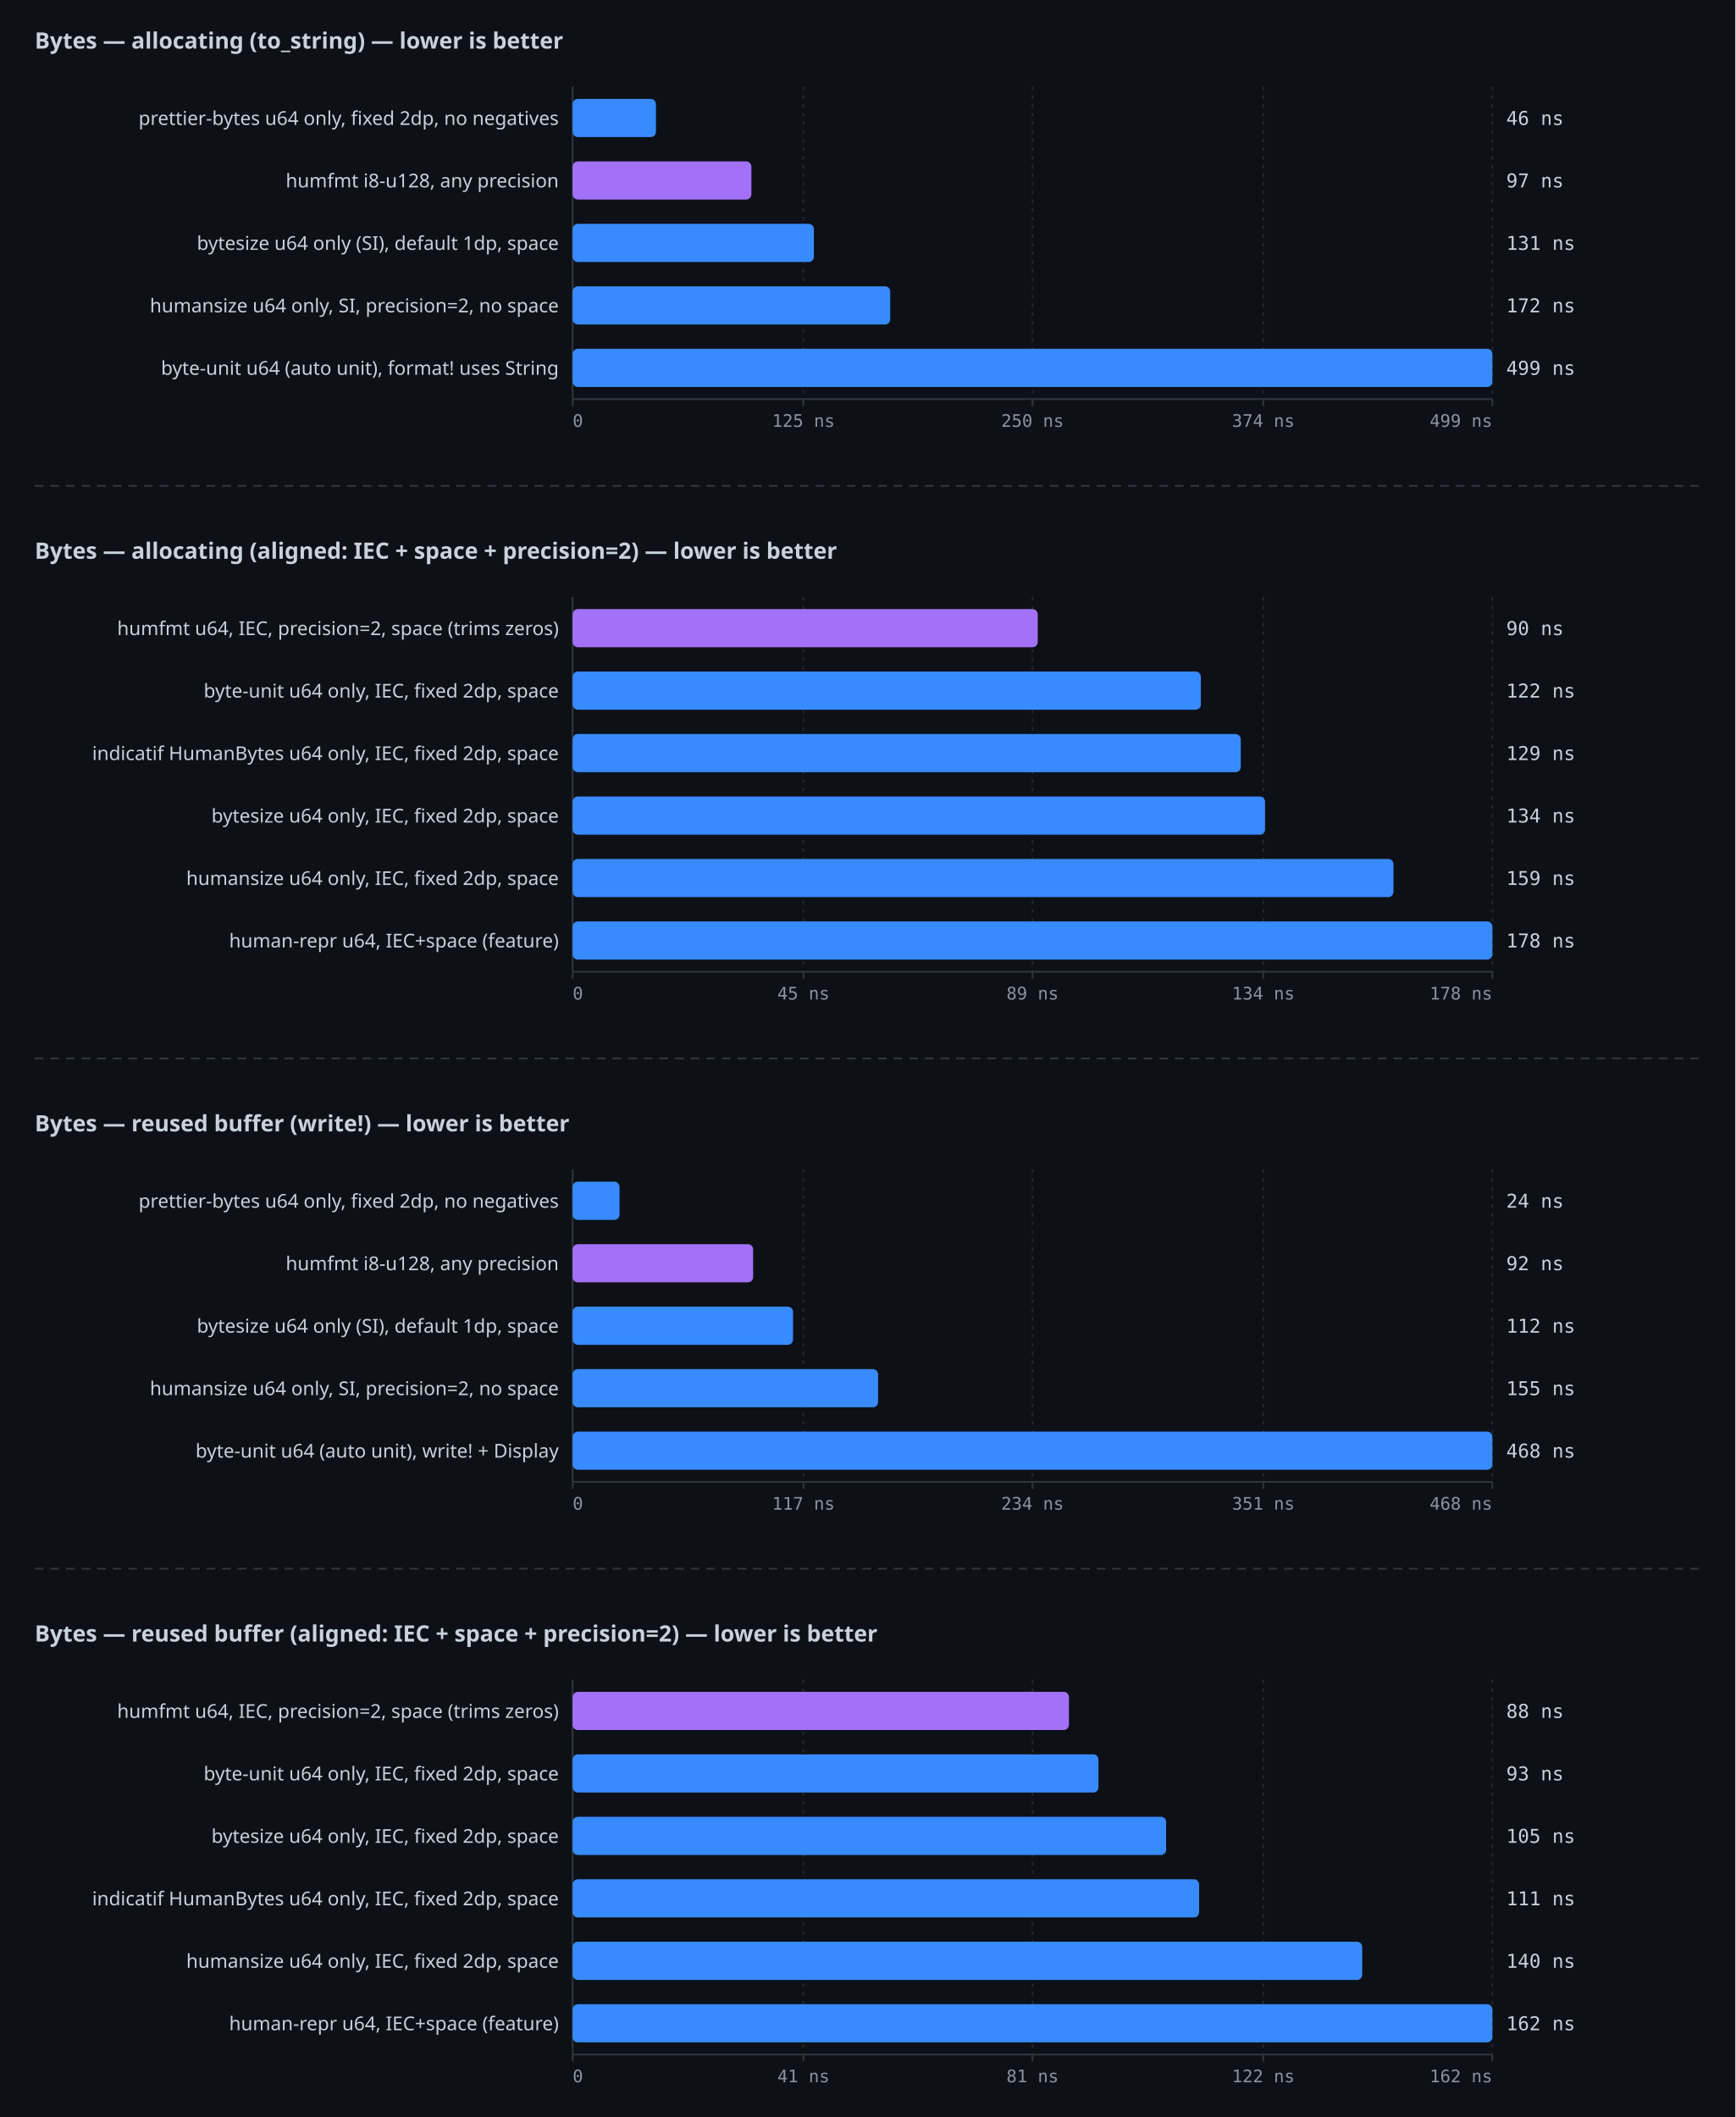
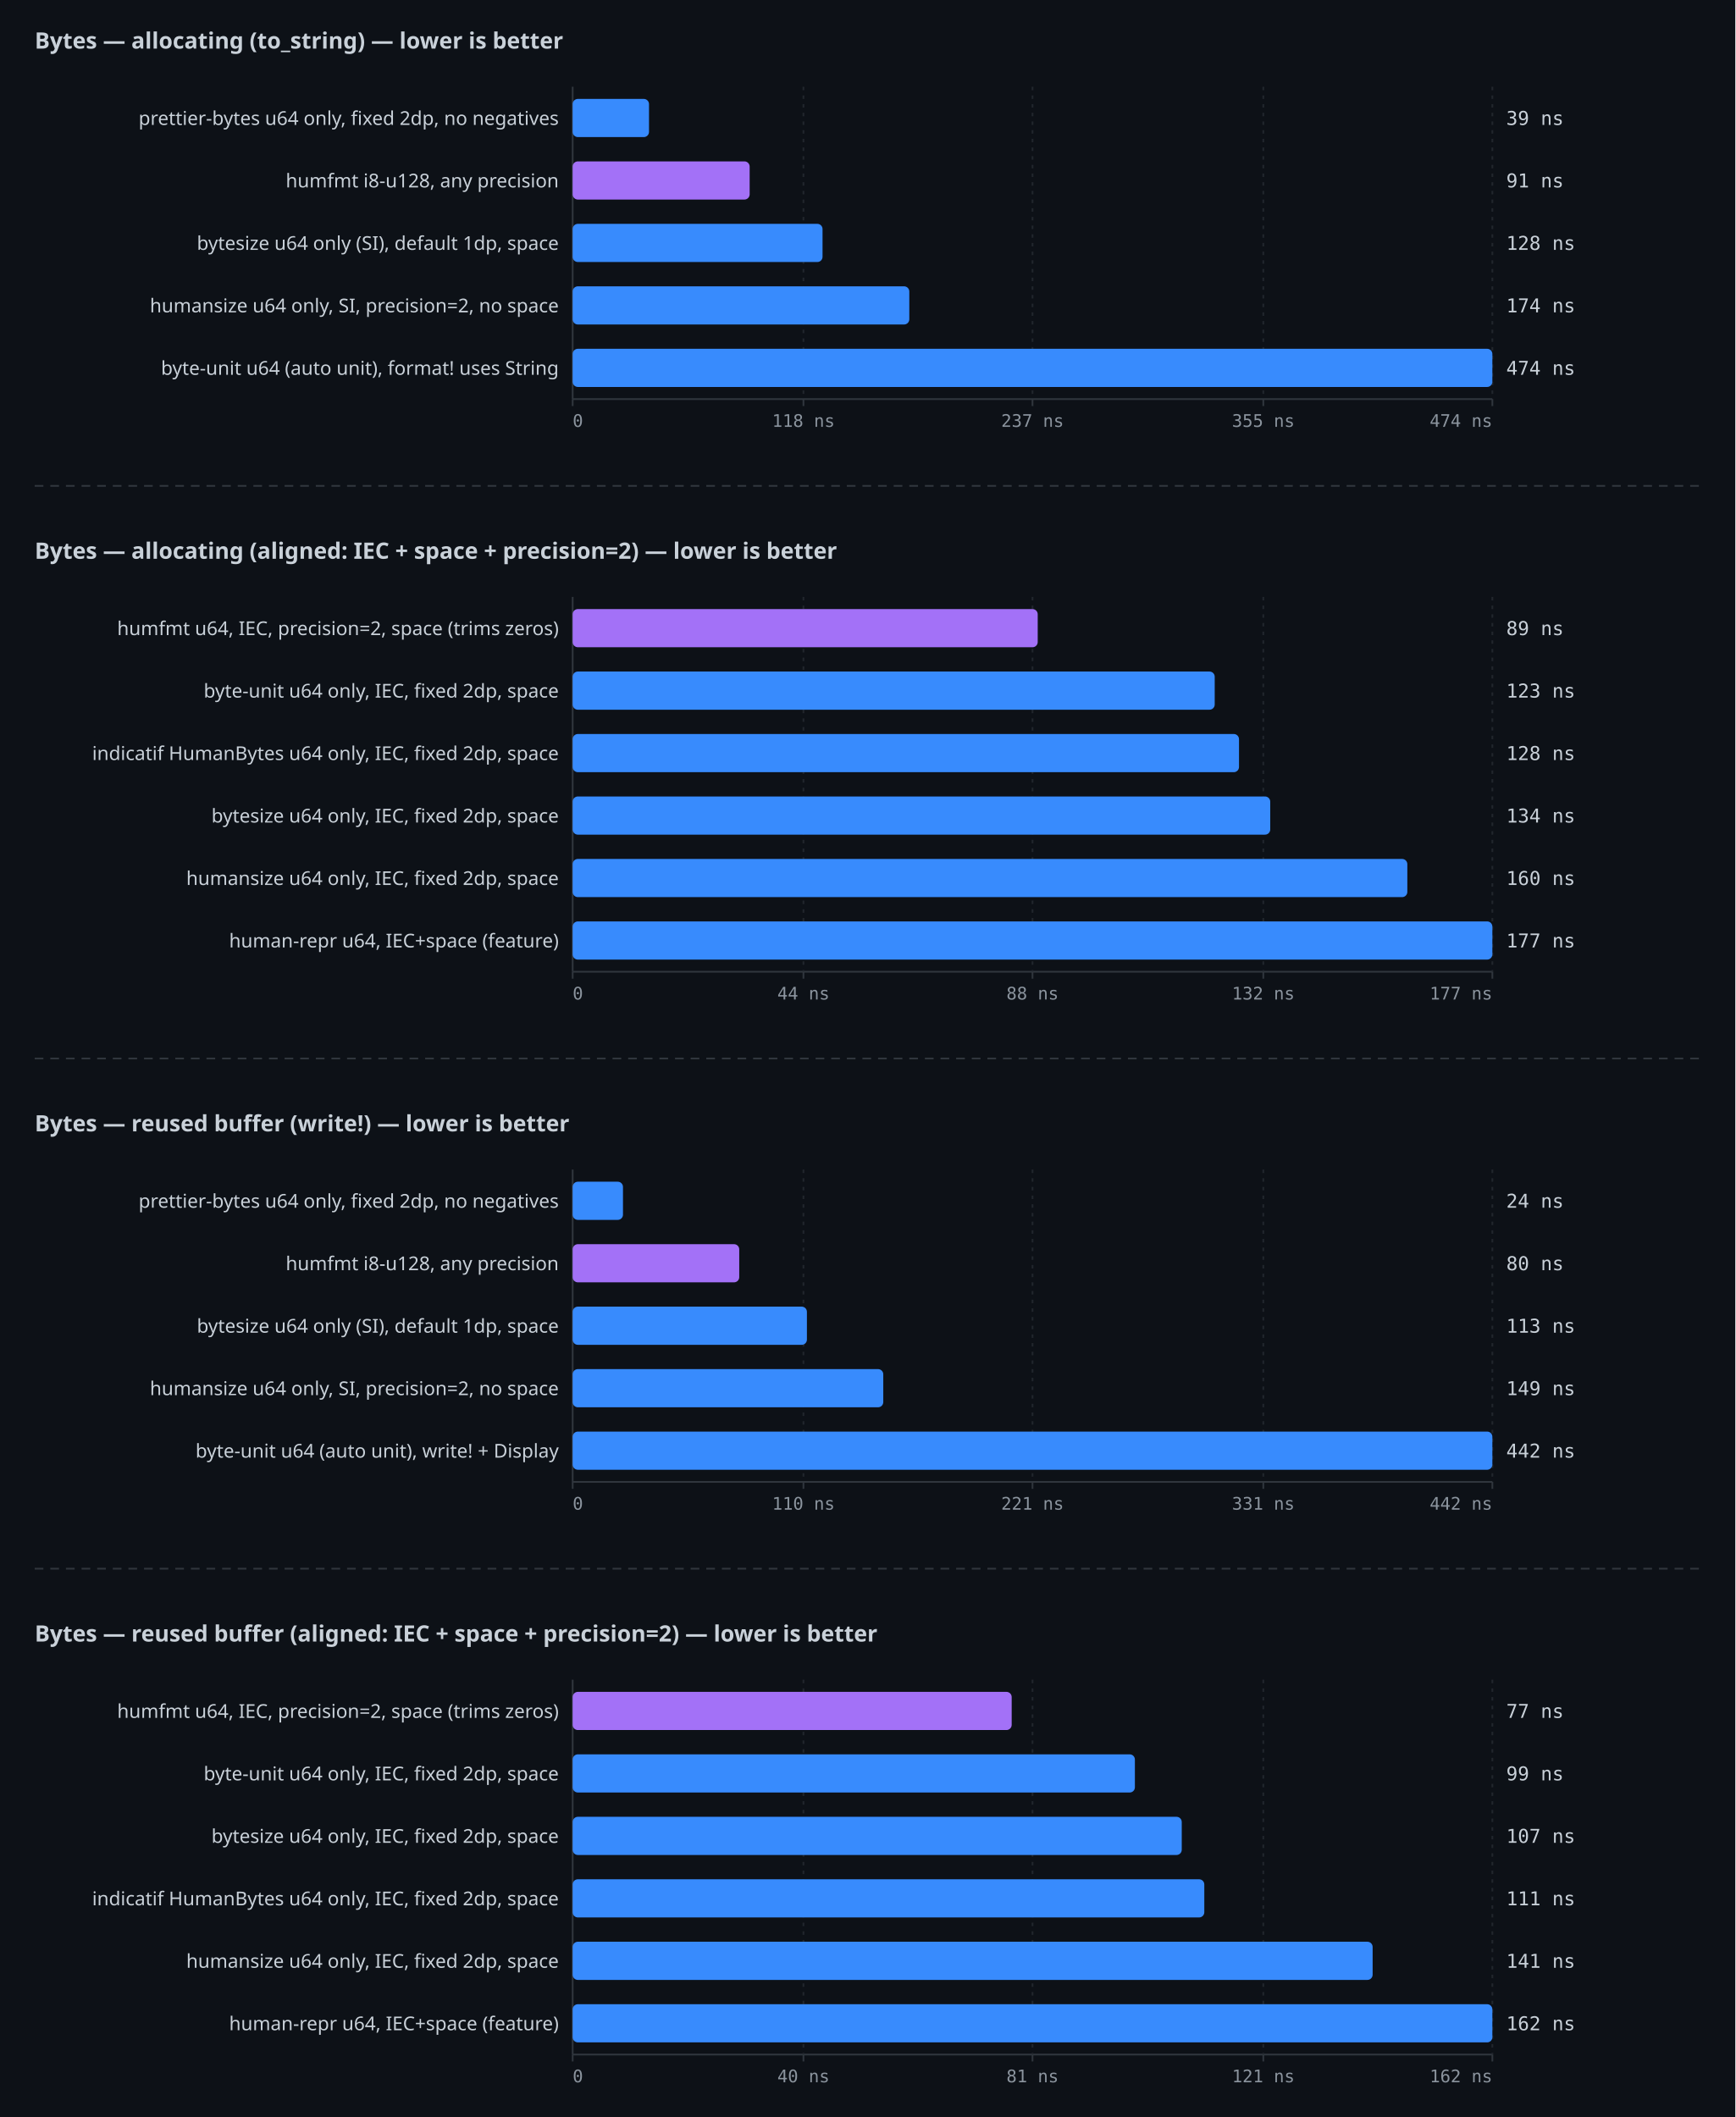
<svg xmlns="http://www.w3.org/2000/svg" width="1000" height="1220" viewBox="0 0 1000 1220">
  <rect width="100%" height="100%" fill="#0d1117" />
  <text x="20" y="28" fill="#c9d1d9" font-family="ui-sans-serif,system-ui,sans-serif" font-size="13" font-weight="600">Bytes — allocating (to_string) — lower is better</text>
  <line x1="330" y1="50" x2="330" y2="230" stroke="#30363d" stroke-width="1" />
  <line x1="330" y1="230" x2="860" y2="230" stroke="#30363d" stroke-width="1" />
  <line x1="330" y1="230" x2="330" y2="234" stroke="#30363d" stroke-width="1" />
  <text x="330" y="246" fill="#8b949e" font-family="ui-monospace,monospace" font-size="10" text-anchor="start">0</text>
  <line x1="463" y1="50" x2="463" y2="230" stroke="#21262d" stroke-width="1" stroke-dasharray="2 3" />
  <line x1="463" y1="230" x2="463" y2="234" stroke="#30363d" stroke-width="1" />
-   <text x="463" y="246" fill="#8b949e" font-family="ui-monospace,monospace" font-size="10" text-anchor="middle">125 ns</text>
+   <text x="463" y="246" fill="#8b949e" font-family="ui-monospace,monospace" font-size="10" text-anchor="middle">118 ns</text>
  <line x1="595" y1="50" x2="595" y2="230" stroke="#21262d" stroke-width="1" stroke-dasharray="2 3" />
  <line x1="595" y1="230" x2="595" y2="234" stroke="#30363d" stroke-width="1" />
-   <text x="595" y="246" fill="#8b949e" font-family="ui-monospace,monospace" font-size="10" text-anchor="middle">250 ns</text>
+   <text x="595" y="246" fill="#8b949e" font-family="ui-monospace,monospace" font-size="10" text-anchor="middle">237 ns</text>
  <line x1="728" y1="50" x2="728" y2="230" stroke="#21262d" stroke-width="1" stroke-dasharray="2 3" />
  <line x1="728" y1="230" x2="728" y2="234" stroke="#30363d" stroke-width="1" />
-   <text x="728" y="246" fill="#8b949e" font-family="ui-monospace,monospace" font-size="10" text-anchor="middle">374 ns</text>
+   <text x="728" y="246" fill="#8b949e" font-family="ui-monospace,monospace" font-size="10" text-anchor="middle">355 ns</text>
  <line x1="860" y1="50" x2="860" y2="230" stroke="#21262d" stroke-width="1" stroke-dasharray="2 3" />
  <line x1="860" y1="230" x2="860" y2="234" stroke="#30363d" stroke-width="1" />
-   <text x="860" y="246" fill="#8b949e" font-family="ui-monospace,monospace" font-size="10" text-anchor="end">499 ns</text>
-   <rect x="330" y="57" width="48" height="22" fill="#388bfd" rx="3" />
+   <text x="860" y="246" fill="#8b949e" font-family="ui-monospace,monospace" font-size="10" text-anchor="end">474 ns</text>
+   <rect x="330" y="57" width="44" height="22" fill="#388bfd" rx="3" />
  <text x="322" y="72" fill="#c9d1d9" font-family="ui-sans-serif,system-ui,sans-serif" font-size="11" text-anchor="end">prettier-bytes  u64 only, fixed 2dp, no negatives</text>
-   <text x="868" y="72" fill="#c9d1d9" font-family="ui-monospace,monospace" font-size="11">46 ns</text>
-   <rect x="330" y="93" width="103" height="22" fill="#a371f7" rx="3" />
+   <text x="868" y="72" fill="#c9d1d9" font-family="ui-monospace,monospace" font-size="11">39 ns</text>
+   <rect x="330" y="93" width="102" height="22" fill="#a371f7" rx="3" />
  <text x="322" y="108" fill="#c9d1d9" font-family="ui-sans-serif,system-ui,sans-serif" font-size="11" text-anchor="end">humfmt  i8-u128, any precision</text>
-   <text x="868" y="108" fill="#c9d1d9" font-family="ui-monospace,monospace" font-size="11">97 ns</text>
-   <rect x="330" y="129" width="139" height="22" fill="#388bfd" rx="3" />
+   <text x="868" y="108" fill="#c9d1d9" font-family="ui-monospace,monospace" font-size="11">91 ns</text>
+   <rect x="330" y="129" width="144" height="22" fill="#388bfd" rx="3" />
  <text x="322" y="144" fill="#c9d1d9" font-family="ui-sans-serif,system-ui,sans-serif" font-size="11" text-anchor="end">bytesize  u64 only (SI), default 1dp, space</text>
-   <text x="868" y="144" fill="#c9d1d9" font-family="ui-monospace,monospace" font-size="11">131 ns</text>
-   <rect x="330" y="165" width="183" height="22" fill="#388bfd" rx="3" />
+   <text x="868" y="144" fill="#c9d1d9" font-family="ui-monospace,monospace" font-size="11">128 ns</text>
+   <rect x="330" y="165" width="194" height="22" fill="#388bfd" rx="3" />
  <text x="322" y="180" fill="#c9d1d9" font-family="ui-sans-serif,system-ui,sans-serif" font-size="11" text-anchor="end">humansize  u64 only, SI, precision=2, no space</text>
-   <text x="868" y="180" fill="#c9d1d9" font-family="ui-monospace,monospace" font-size="11">172 ns</text>
+   <text x="868" y="180" fill="#c9d1d9" font-family="ui-monospace,monospace" font-size="11">174 ns</text>
  <rect x="330" y="201" width="530" height="22" fill="#388bfd" rx="3" />
  <text x="322" y="216" fill="#c9d1d9" font-family="ui-sans-serif,system-ui,sans-serif" font-size="11" text-anchor="end">byte-unit  u64 (auto unit), format! uses String</text>
-   <text x="868" y="216" fill="#c9d1d9" font-family="ui-monospace,monospace" font-size="11">499 ns</text>
+   <text x="868" y="216" fill="#c9d1d9" font-family="ui-monospace,monospace" font-size="11">474 ns</text>
  <line x1="20" y1="280" x2="980" y2="280" stroke="#30363d" stroke-width="1" stroke-dasharray="5 4" />
  <text x="20" y="322" fill="#c9d1d9" font-family="ui-sans-serif,system-ui,sans-serif" font-size="13" font-weight="600">Bytes — allocating (aligned: IEC + space + precision=2) — lower is better</text>
  <line x1="330" y1="344" x2="330" y2="560" stroke="#30363d" stroke-width="1" />
  <line x1="330" y1="560" x2="860" y2="560" stroke="#30363d" stroke-width="1" />
  <line x1="330" y1="560" x2="330" y2="564" stroke="#30363d" stroke-width="1" />
  <text x="330" y="576" fill="#8b949e" font-family="ui-monospace,monospace" font-size="10" text-anchor="start">0</text>
  <line x1="463" y1="344" x2="463" y2="560" stroke="#21262d" stroke-width="1" stroke-dasharray="2 3" />
  <line x1="463" y1="560" x2="463" y2="564" stroke="#30363d" stroke-width="1" />
-   <text x="463" y="576" fill="#8b949e" font-family="ui-monospace,monospace" font-size="10" text-anchor="middle">45 ns</text>
+   <text x="463" y="576" fill="#8b949e" font-family="ui-monospace,monospace" font-size="10" text-anchor="middle">44 ns</text>
  <line x1="595" y1="344" x2="595" y2="560" stroke="#21262d" stroke-width="1" stroke-dasharray="2 3" />
  <line x1="595" y1="560" x2="595" y2="564" stroke="#30363d" stroke-width="1" />
-   <text x="595" y="576" fill="#8b949e" font-family="ui-monospace,monospace" font-size="10" text-anchor="middle">89 ns</text>
+   <text x="595" y="576" fill="#8b949e" font-family="ui-monospace,monospace" font-size="10" text-anchor="middle">88 ns</text>
  <line x1="728" y1="344" x2="728" y2="560" stroke="#21262d" stroke-width="1" stroke-dasharray="2 3" />
  <line x1="728" y1="560" x2="728" y2="564" stroke="#30363d" stroke-width="1" />
-   <text x="728" y="576" fill="#8b949e" font-family="ui-monospace,monospace" font-size="10" text-anchor="middle">134 ns</text>
+   <text x="728" y="576" fill="#8b949e" font-family="ui-monospace,monospace" font-size="10" text-anchor="middle">132 ns</text>
  <line x1="860" y1="344" x2="860" y2="560" stroke="#21262d" stroke-width="1" stroke-dasharray="2 3" />
  <line x1="860" y1="560" x2="860" y2="564" stroke="#30363d" stroke-width="1" />
-   <text x="860" y="576" fill="#8b949e" font-family="ui-monospace,monospace" font-size="10" text-anchor="end">178 ns</text>
+   <text x="860" y="576" fill="#8b949e" font-family="ui-monospace,monospace" font-size="10" text-anchor="end">177 ns</text>
  <rect x="330" y="351" width="268" height="22" fill="#a371f7" rx="3" />
  <text x="322" y="366" fill="#c9d1d9" font-family="ui-sans-serif,system-ui,sans-serif" font-size="11" text-anchor="end">humfmt  u64, IEC, precision=2, space (trims zeros)</text>
-   <text x="868" y="366" fill="#c9d1d9" font-family="ui-monospace,monospace" font-size="11">90 ns</text>
-   <rect x="330" y="387" width="362" height="22" fill="#388bfd" rx="3" />
+   <text x="868" y="366" fill="#c9d1d9" font-family="ui-monospace,monospace" font-size="11">89 ns</text>
+   <rect x="330" y="387" width="370" height="22" fill="#388bfd" rx="3" />
  <text x="322" y="402" fill="#c9d1d9" font-family="ui-sans-serif,system-ui,sans-serif" font-size="11" text-anchor="end">byte-unit  u64 only, IEC, fixed 2dp, space</text>
-   <text x="868" y="402" fill="#c9d1d9" font-family="ui-monospace,monospace" font-size="11">122 ns</text>
-   <rect x="330" y="423" width="385" height="22" fill="#388bfd" rx="3" />
+   <text x="868" y="402" fill="#c9d1d9" font-family="ui-monospace,monospace" font-size="11">123 ns</text>
+   <rect x="330" y="423" width="384" height="22" fill="#388bfd" rx="3" />
  <text x="322" y="438" fill="#c9d1d9" font-family="ui-sans-serif,system-ui,sans-serif" font-size="11" text-anchor="end">indicatif HumanBytes  u64 only, IEC, fixed 2dp, space</text>
-   <text x="868" y="438" fill="#c9d1d9" font-family="ui-monospace,monospace" font-size="11">129 ns</text>
-   <rect x="330" y="459" width="399" height="22" fill="#388bfd" rx="3" />
+   <text x="868" y="438" fill="#c9d1d9" font-family="ui-monospace,monospace" font-size="11">128 ns</text>
+   <rect x="330" y="459" width="402" height="22" fill="#388bfd" rx="3" />
  <text x="322" y="474" fill="#c9d1d9" font-family="ui-sans-serif,system-ui,sans-serif" font-size="11" text-anchor="end">bytesize  u64 only, IEC, fixed 2dp, space</text>
  <text x="868" y="474" fill="#c9d1d9" font-family="ui-monospace,monospace" font-size="11">134 ns</text>
-   <rect x="330" y="495" width="473" height="22" fill="#388bfd" rx="3" />
+   <rect x="330" y="495" width="481" height="22" fill="#388bfd" rx="3" />
  <text x="322" y="510" fill="#c9d1d9" font-family="ui-sans-serif,system-ui,sans-serif" font-size="11" text-anchor="end">humansize  u64 only, IEC, fixed 2dp, space</text>
-   <text x="868" y="510" fill="#c9d1d9" font-family="ui-monospace,monospace" font-size="11">159 ns</text>
+   <text x="868" y="510" fill="#c9d1d9" font-family="ui-monospace,monospace" font-size="11">160 ns</text>
  <rect x="330" y="531" width="530" height="22" fill="#388bfd" rx="3" />
  <text x="322" y="546" fill="#c9d1d9" font-family="ui-sans-serif,system-ui,sans-serif" font-size="11" text-anchor="end">human-repr  u64, IEC+space (feature)</text>
-   <text x="868" y="546" fill="#c9d1d9" font-family="ui-monospace,monospace" font-size="11">178 ns</text>
+   <text x="868" y="546" fill="#c9d1d9" font-family="ui-monospace,monospace" font-size="11">177 ns</text>
  <line x1="20" y1="610" x2="980" y2="610" stroke="#30363d" stroke-width="1" stroke-dasharray="5 4" />
  <text x="20" y="652" fill="#c9d1d9" font-family="ui-sans-serif,system-ui,sans-serif" font-size="13" font-weight="600">Bytes — reused buffer (write!) — lower is better</text>
  <line x1="330" y1="674" x2="330" y2="854" stroke="#30363d" stroke-width="1" />
  <line x1="330" y1="854" x2="860" y2="854" stroke="#30363d" stroke-width="1" />
  <line x1="330" y1="854" x2="330" y2="858" stroke="#30363d" stroke-width="1" />
  <text x="330" y="870" fill="#8b949e" font-family="ui-monospace,monospace" font-size="10" text-anchor="start">0</text>
  <line x1="463" y1="674" x2="463" y2="854" stroke="#21262d" stroke-width="1" stroke-dasharray="2 3" />
  <line x1="463" y1="854" x2="463" y2="858" stroke="#30363d" stroke-width="1" />
-   <text x="463" y="870" fill="#8b949e" font-family="ui-monospace,monospace" font-size="10" text-anchor="middle">117 ns</text>
+   <text x="463" y="870" fill="#8b949e" font-family="ui-monospace,monospace" font-size="10" text-anchor="middle">110 ns</text>
  <line x1="595" y1="674" x2="595" y2="854" stroke="#21262d" stroke-width="1" stroke-dasharray="2 3" />
  <line x1="595" y1="854" x2="595" y2="858" stroke="#30363d" stroke-width="1" />
-   <text x="595" y="870" fill="#8b949e" font-family="ui-monospace,monospace" font-size="10" text-anchor="middle">234 ns</text>
+   <text x="595" y="870" fill="#8b949e" font-family="ui-monospace,monospace" font-size="10" text-anchor="middle">221 ns</text>
  <line x1="728" y1="674" x2="728" y2="854" stroke="#21262d" stroke-width="1" stroke-dasharray="2 3" />
  <line x1="728" y1="854" x2="728" y2="858" stroke="#30363d" stroke-width="1" />
-   <text x="728" y="870" fill="#8b949e" font-family="ui-monospace,monospace" font-size="10" text-anchor="middle">351 ns</text>
+   <text x="728" y="870" fill="#8b949e" font-family="ui-monospace,monospace" font-size="10" text-anchor="middle">331 ns</text>
  <line x1="860" y1="674" x2="860" y2="854" stroke="#21262d" stroke-width="1" stroke-dasharray="2 3" />
  <line x1="860" y1="854" x2="860" y2="858" stroke="#30363d" stroke-width="1" />
-   <text x="860" y="870" fill="#8b949e" font-family="ui-monospace,monospace" font-size="10" text-anchor="end">468 ns</text>
-   <rect x="330" y="681" width="27" height="22" fill="#388bfd" rx="3" />
+   <text x="860" y="870" fill="#8b949e" font-family="ui-monospace,monospace" font-size="10" text-anchor="end">442 ns</text>
+   <rect x="330" y="681" width="29" height="22" fill="#388bfd" rx="3" />
  <text x="322" y="696" fill="#c9d1d9" font-family="ui-sans-serif,system-ui,sans-serif" font-size="11" text-anchor="end">prettier-bytes  u64 only, fixed 2dp, no negatives</text>
  <text x="868" y="696" fill="#c9d1d9" font-family="ui-monospace,monospace" font-size="11">24 ns</text>
-   <rect x="330" y="717" width="104" height="22" fill="#a371f7" rx="3" />
+   <rect x="330" y="717" width="96" height="22" fill="#a371f7" rx="3" />
  <text x="322" y="732" fill="#c9d1d9" font-family="ui-sans-serif,system-ui,sans-serif" font-size="11" text-anchor="end">humfmt  i8-u128, any precision</text>
-   <text x="868" y="732" fill="#c9d1d9" font-family="ui-monospace,monospace" font-size="11">92 ns</text>
-   <rect x="330" y="753" width="127" height="22" fill="#388bfd" rx="3" />
+   <text x="868" y="732" fill="#c9d1d9" font-family="ui-monospace,monospace" font-size="11">80 ns</text>
+   <rect x="330" y="753" width="135" height="22" fill="#388bfd" rx="3" />
  <text x="322" y="768" fill="#c9d1d9" font-family="ui-sans-serif,system-ui,sans-serif" font-size="11" text-anchor="end">bytesize  u64 only (SI), default 1dp, space</text>
-   <text x="868" y="768" fill="#c9d1d9" font-family="ui-monospace,monospace" font-size="11">112 ns</text>
-   <rect x="330" y="789" width="176" height="22" fill="#388bfd" rx="3" />
+   <text x="868" y="768" fill="#c9d1d9" font-family="ui-monospace,monospace" font-size="11">113 ns</text>
+   <rect x="330" y="789" width="179" height="22" fill="#388bfd" rx="3" />
  <text x="322" y="804" fill="#c9d1d9" font-family="ui-sans-serif,system-ui,sans-serif" font-size="11" text-anchor="end">humansize  u64 only, SI, precision=2, no space</text>
-   <text x="868" y="804" fill="#c9d1d9" font-family="ui-monospace,monospace" font-size="11">155 ns</text>
+   <text x="868" y="804" fill="#c9d1d9" font-family="ui-monospace,monospace" font-size="11">149 ns</text>
  <rect x="330" y="825" width="530" height="22" fill="#388bfd" rx="3" />
  <text x="322" y="840" fill="#c9d1d9" font-family="ui-sans-serif,system-ui,sans-serif" font-size="11" text-anchor="end">byte-unit  u64 (auto unit), write! + Display</text>
-   <text x="868" y="840" fill="#c9d1d9" font-family="ui-monospace,monospace" font-size="11">468 ns</text>
+   <text x="868" y="840" fill="#c9d1d9" font-family="ui-monospace,monospace" font-size="11">442 ns</text>
  <line x1="20" y1="904" x2="980" y2="904" stroke="#30363d" stroke-width="1" stroke-dasharray="5 4" />
  <text x="20" y="946" fill="#c9d1d9" font-family="ui-sans-serif,system-ui,sans-serif" font-size="13" font-weight="600">Bytes — reused buffer (aligned: IEC + space + precision=2) — lower is better</text>
  <line x1="330" y1="968" x2="330" y2="1184" stroke="#30363d" stroke-width="1" />
  <line x1="330" y1="1184" x2="860" y2="1184" stroke="#30363d" stroke-width="1" />
  <line x1="330" y1="1184" x2="330" y2="1188" stroke="#30363d" stroke-width="1" />
  <text x="330" y="1200" fill="#8b949e" font-family="ui-monospace,monospace" font-size="10" text-anchor="start">0</text>
  <line x1="463" y1="968" x2="463" y2="1184" stroke="#21262d" stroke-width="1" stroke-dasharray="2 3" />
  <line x1="463" y1="1184" x2="463" y2="1188" stroke="#30363d" stroke-width="1" />
-   <text x="463" y="1200" fill="#8b949e" font-family="ui-monospace,monospace" font-size="10" text-anchor="middle">41 ns</text>
+   <text x="463" y="1200" fill="#8b949e" font-family="ui-monospace,monospace" font-size="10" text-anchor="middle">40 ns</text>
  <line x1="595" y1="968" x2="595" y2="1184" stroke="#21262d" stroke-width="1" stroke-dasharray="2 3" />
  <line x1="595" y1="1184" x2="595" y2="1188" stroke="#30363d" stroke-width="1" />
  <text x="595" y="1200" fill="#8b949e" font-family="ui-monospace,monospace" font-size="10" text-anchor="middle">81 ns</text>
  <line x1="728" y1="968" x2="728" y2="1184" stroke="#21262d" stroke-width="1" stroke-dasharray="2 3" />
  <line x1="728" y1="1184" x2="728" y2="1188" stroke="#30363d" stroke-width="1" />
-   <text x="728" y="1200" fill="#8b949e" font-family="ui-monospace,monospace" font-size="10" text-anchor="middle">122 ns</text>
+   <text x="728" y="1200" fill="#8b949e" font-family="ui-monospace,monospace" font-size="10" text-anchor="middle">121 ns</text>
  <line x1="860" y1="968" x2="860" y2="1184" stroke="#21262d" stroke-width="1" stroke-dasharray="2 3" />
  <line x1="860" y1="1184" x2="860" y2="1188" stroke="#30363d" stroke-width="1" />
  <text x="860" y="1200" fill="#8b949e" font-family="ui-monospace,monospace" font-size="10" text-anchor="end">162 ns</text>
-   <rect x="330" y="975" width="286" height="22" fill="#a371f7" rx="3" />
+   <rect x="330" y="975" width="253" height="22" fill="#a371f7" rx="3" />
  <text x="322" y="990" fill="#c9d1d9" font-family="ui-sans-serif,system-ui,sans-serif" font-size="11" text-anchor="end">humfmt  u64, IEC, precision=2, space (trims zeros)</text>
-   <text x="868" y="990" fill="#c9d1d9" font-family="ui-monospace,monospace" font-size="11">88 ns</text>
-   <rect x="330" y="1011" width="303" height="22" fill="#388bfd" rx="3" />
+   <text x="868" y="990" fill="#c9d1d9" font-family="ui-monospace,monospace" font-size="11">77 ns</text>
+   <rect x="330" y="1011" width="324" height="22" fill="#388bfd" rx="3" />
  <text x="322" y="1026" fill="#c9d1d9" font-family="ui-sans-serif,system-ui,sans-serif" font-size="11" text-anchor="end">byte-unit  u64 only, IEC, fixed 2dp, space</text>
-   <text x="868" y="1026" fill="#c9d1d9" font-family="ui-monospace,monospace" font-size="11">93 ns</text>
-   <rect x="330" y="1047" width="342" height="22" fill="#388bfd" rx="3" />
+   <text x="868" y="1026" fill="#c9d1d9" font-family="ui-monospace,monospace" font-size="11">99 ns</text>
+   <rect x="330" y="1047" width="351" height="22" fill="#388bfd" rx="3" />
  <text x="322" y="1062" fill="#c9d1d9" font-family="ui-sans-serif,system-ui,sans-serif" font-size="11" text-anchor="end">bytesize  u64 only, IEC, fixed 2dp, space</text>
-   <text x="868" y="1062" fill="#c9d1d9" font-family="ui-monospace,monospace" font-size="11">105 ns</text>
-   <rect x="330" y="1083" width="361" height="22" fill="#388bfd" rx="3" />
+   <text x="868" y="1062" fill="#c9d1d9" font-family="ui-monospace,monospace" font-size="11">107 ns</text>
+   <rect x="330" y="1083" width="364" height="22" fill="#388bfd" rx="3" />
  <text x="322" y="1098" fill="#c9d1d9" font-family="ui-sans-serif,system-ui,sans-serif" font-size="11" text-anchor="end">indicatif HumanBytes  u64 only, IEC, fixed 2dp, space</text>
  <text x="868" y="1098" fill="#c9d1d9" font-family="ui-monospace,monospace" font-size="11">111 ns</text>
-   <rect x="330" y="1119" width="455" height="22" fill="#388bfd" rx="3" />
+   <rect x="330" y="1119" width="461" height="22" fill="#388bfd" rx="3" />
  <text x="322" y="1134" fill="#c9d1d9" font-family="ui-sans-serif,system-ui,sans-serif" font-size="11" text-anchor="end">humansize  u64 only, IEC, fixed 2dp, space</text>
-   <text x="868" y="1134" fill="#c9d1d9" font-family="ui-monospace,monospace" font-size="11">140 ns</text>
+   <text x="868" y="1134" fill="#c9d1d9" font-family="ui-monospace,monospace" font-size="11">141 ns</text>
  <rect x="330" y="1155" width="530" height="22" fill="#388bfd" rx="3" />
  <text x="322" y="1170" fill="#c9d1d9" font-family="ui-sans-serif,system-ui,sans-serif" font-size="11" text-anchor="end">human-repr  u64, IEC+space (feature)</text>
  <text x="868" y="1170" fill="#c9d1d9" font-family="ui-monospace,monospace" font-size="11">162 ns</text>
</svg>
